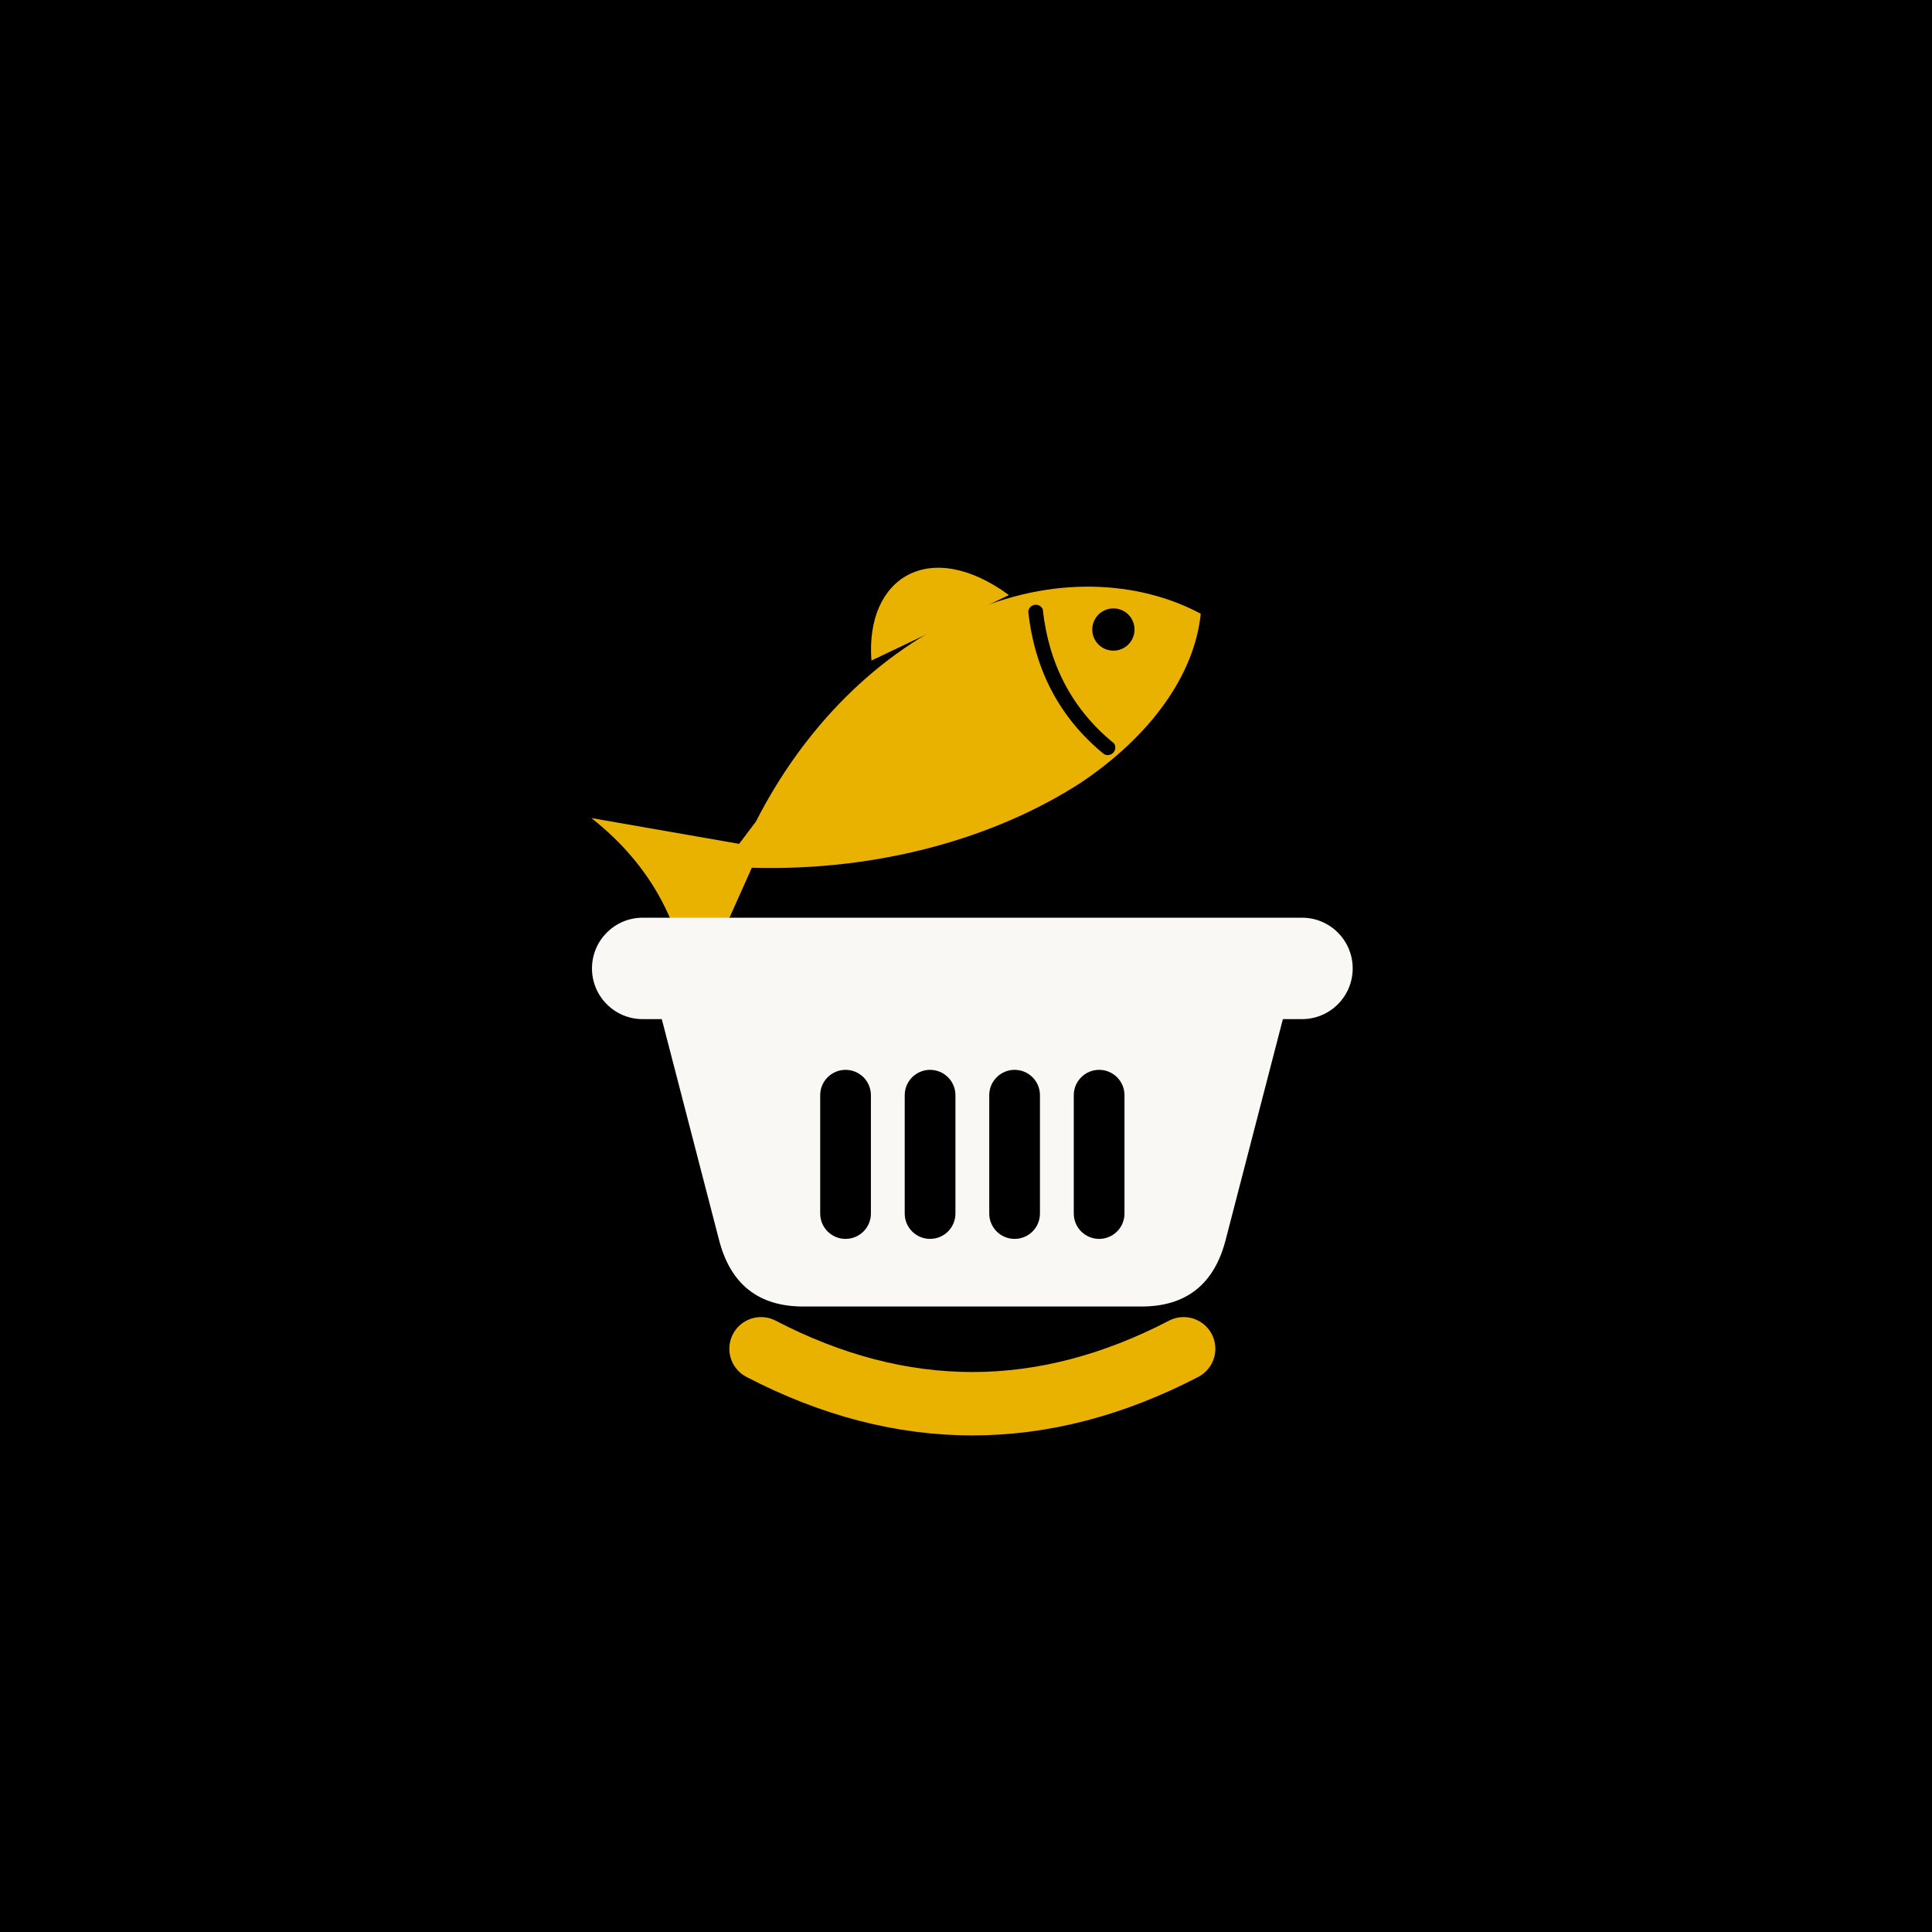
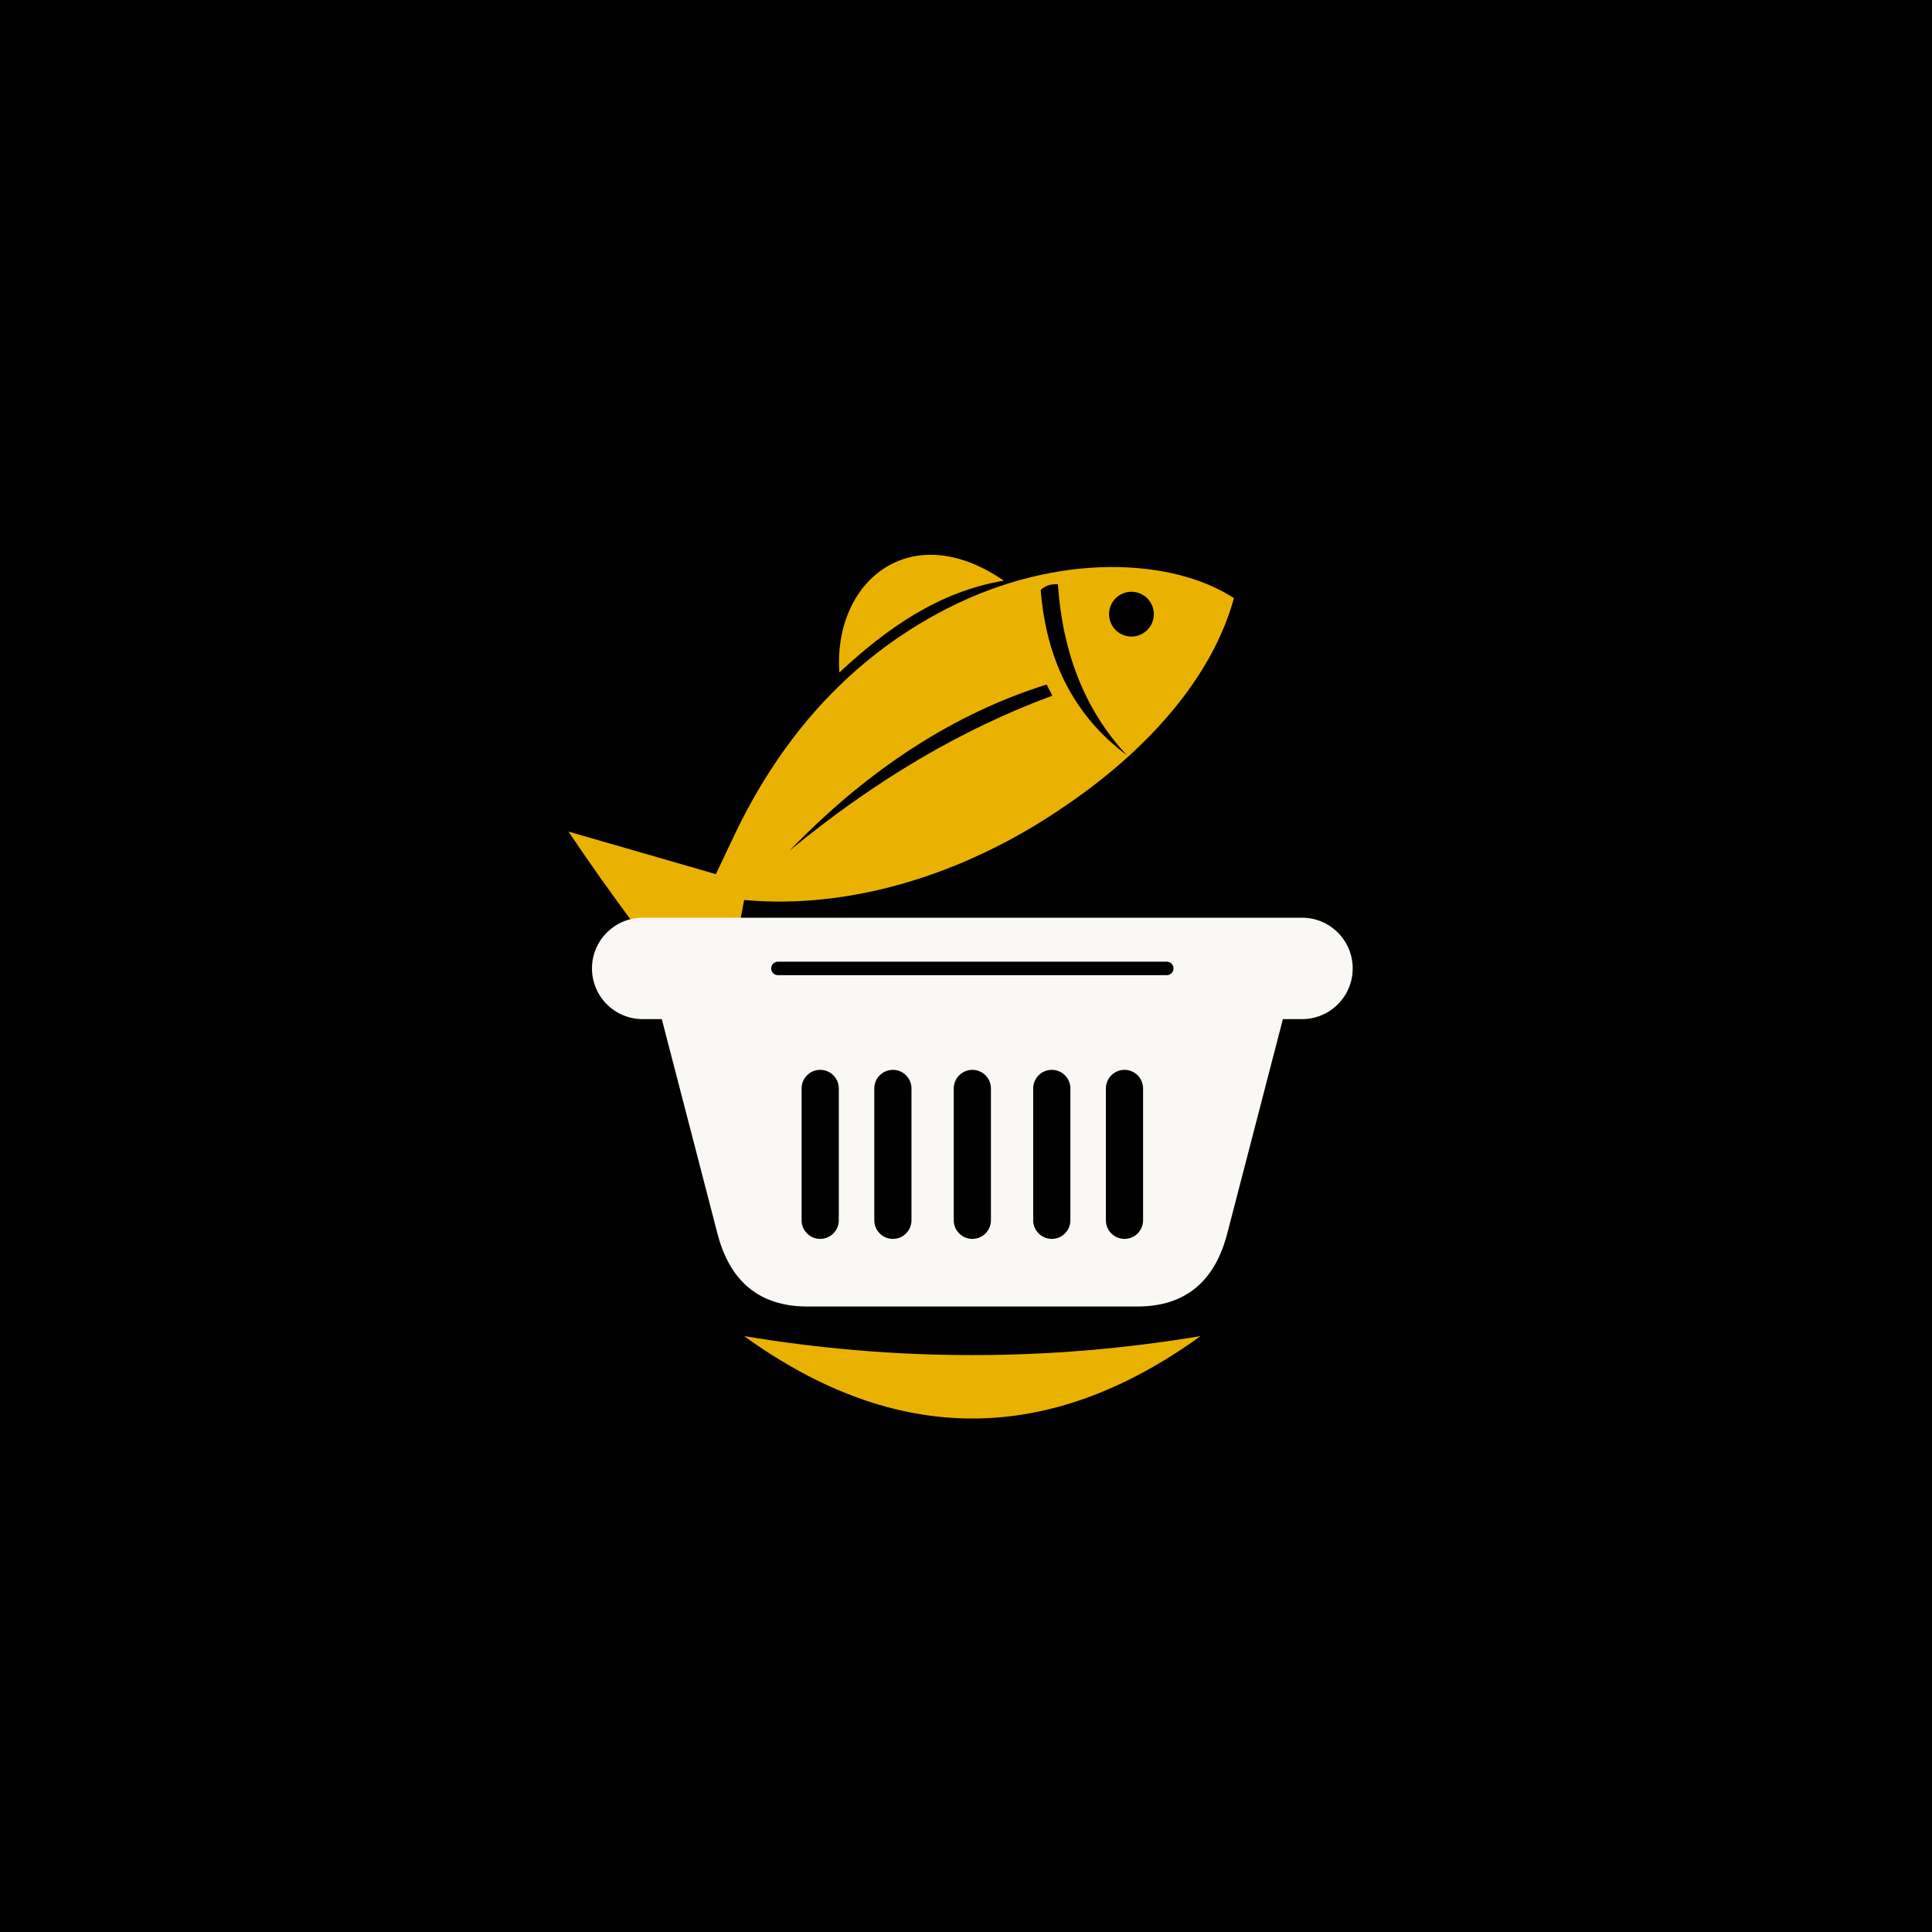
<svg xmlns="http://www.w3.org/2000/svg" viewBox="0 0 64 64">
  <rect width="64" height="64" rx="0" fill="#000000" />
  <g transform="translate(15.41 15) scale(0.28)">
-     <g transform="translate(57 35) rotate(-28)" fill="#EAB200">
-       <path fill-rule="evenodd" d="M34 0C30 -6 22 -12 10 -13C-2 -14 -14 -10 -24 -3L-27 -1.6L-41 -12.5Q-35.5 0 -41 12.5L-27 1.6C-14 9 0 12 12 11C22 10 30 6 34 0ZM16.1 -9.8Q12.2 0 16.1 9.3A0.9 0.9 0 0 0 17.75 8.75Q14.05 0 17.75 -9.25A0.9 0.9 0 0 0 16.1 -9.8Z" />
-       <path d="M-3 -13.4C1 -22.5 10 -23 15 -12.6Z" />
-       <circle cx="24" cy="-3.2" r="2.5" fill="#000000" />
+     <g transform="translate(56 35) rotate(-27) scale(1.06)" fill="#EAB200">
+       <path fill-rule="evenodd" d="M37 0C33 -7 22 -13.5 8 -13.5C-5 -13.5 -16 -8.5 -25 -1.5L-28.5 1.2L-41 -10.5C-40 -2 -38.5 6 -36.5 17.5L-27 5.2C-17 11.5 -4 13.8 9 12.2C21 10.8 31 6.6 37 0ZM18.2 -10.6Q13.6 0.5 18.4 10.2Q15.6 0.5 20.2 -10.3Q19.2 -10.9 18.2 -10.6ZM14 -0.9Q-2 -3.6 -20 2.6Q-2 -1.4 14 0.5Z" />
+       <path d="M-6 -12.6C-2 -22 9 -24.5 15 -13.4C8 -15.6 1 -14.6 -6 -12.6Z" />
+       <circle cx="26" cy="-3.6" r="2.5" fill="#000000" />
    </g>
-     <path fill-rule="evenodd" fill="#FAF8F4" d="M21 55H99A6 6 0 0 1 99 67H96.74L90 93Q88 101 80 101H40Q32 101 30 93L23.26 67H21A6 6 0 0 1 21 55ZM45 73A3 3 0 0 1 48 76V90A3 3 0 0 1 42 90V76A3 3 0 0 1 45 73ZM55 73A3 3 0 0 1 58 76V90A3 3 0 0 1 52 90V76A3 3 0 0 1 55 73ZM65 73A3 3 0 0 1 68 76V90A3 3 0 0 1 62 90V76A3 3 0 0 1 65 73ZM75 73A3 3 0 0 1 78 76V90A3 3 0 0 1 72 90V76A3 3 0 0 1 75 73Z" />
-     <path d="M35 106Q60 119 85 106" fill="none" stroke="#EAB200" stroke-width="7.5" stroke-linecap="round" />
+     <path fill-rule="evenodd" fill="#FAF8F4" d="M21 55H99A6 6 0 0 1 99 67H96.74L90.2 92.2Q88 101 79.5 101H40.5Q32 101 29.8 92.2L23.26 67H21A6 6 0 0 1 21 55ZM42 73A2.2 2.2 0 0 1 44.2 75.2V90.8A2.2 2.2 0 0 1 39.8 90.8V75.2A2.2 2.2 0 0 1 42 73ZM50.6 73A2.2 2.2 0 0 1 52.8 75.2V90.8A2.2 2.2 0 0 1 48.4 90.8V75.2A2.2 2.2 0 0 1 50.6 73ZM60 73A2.2 2.2 0 0 1 62.2 75.2V90.8A2.2 2.2 0 0 1 57.8 90.8V75.2A2.2 2.2 0 0 1 60 73ZM69.4 73A2.2 2.2 0 0 1 71.6 75.2V90.8A2.2 2.2 0 0 1 67.2 90.8V75.2A2.2 2.2 0 0 1 69.4 73ZM78 73A2.2 2.2 0 0 1 80.2 75.2V90.8A2.2 2.2 0 0 1 75.8 90.8V75.2A2.2 2.2 0 0 1 78 73ZM37 60.2H83A0.8 0.8 0 0 1 83 61.8H37A0.8 0.8 0 0 1 37 60.2Z" />
+     <path fill="#EAB200" d="M33 104.5Q60 124 87 104.5Q60 109 33 104.5Z" />
  </g>
</svg>
